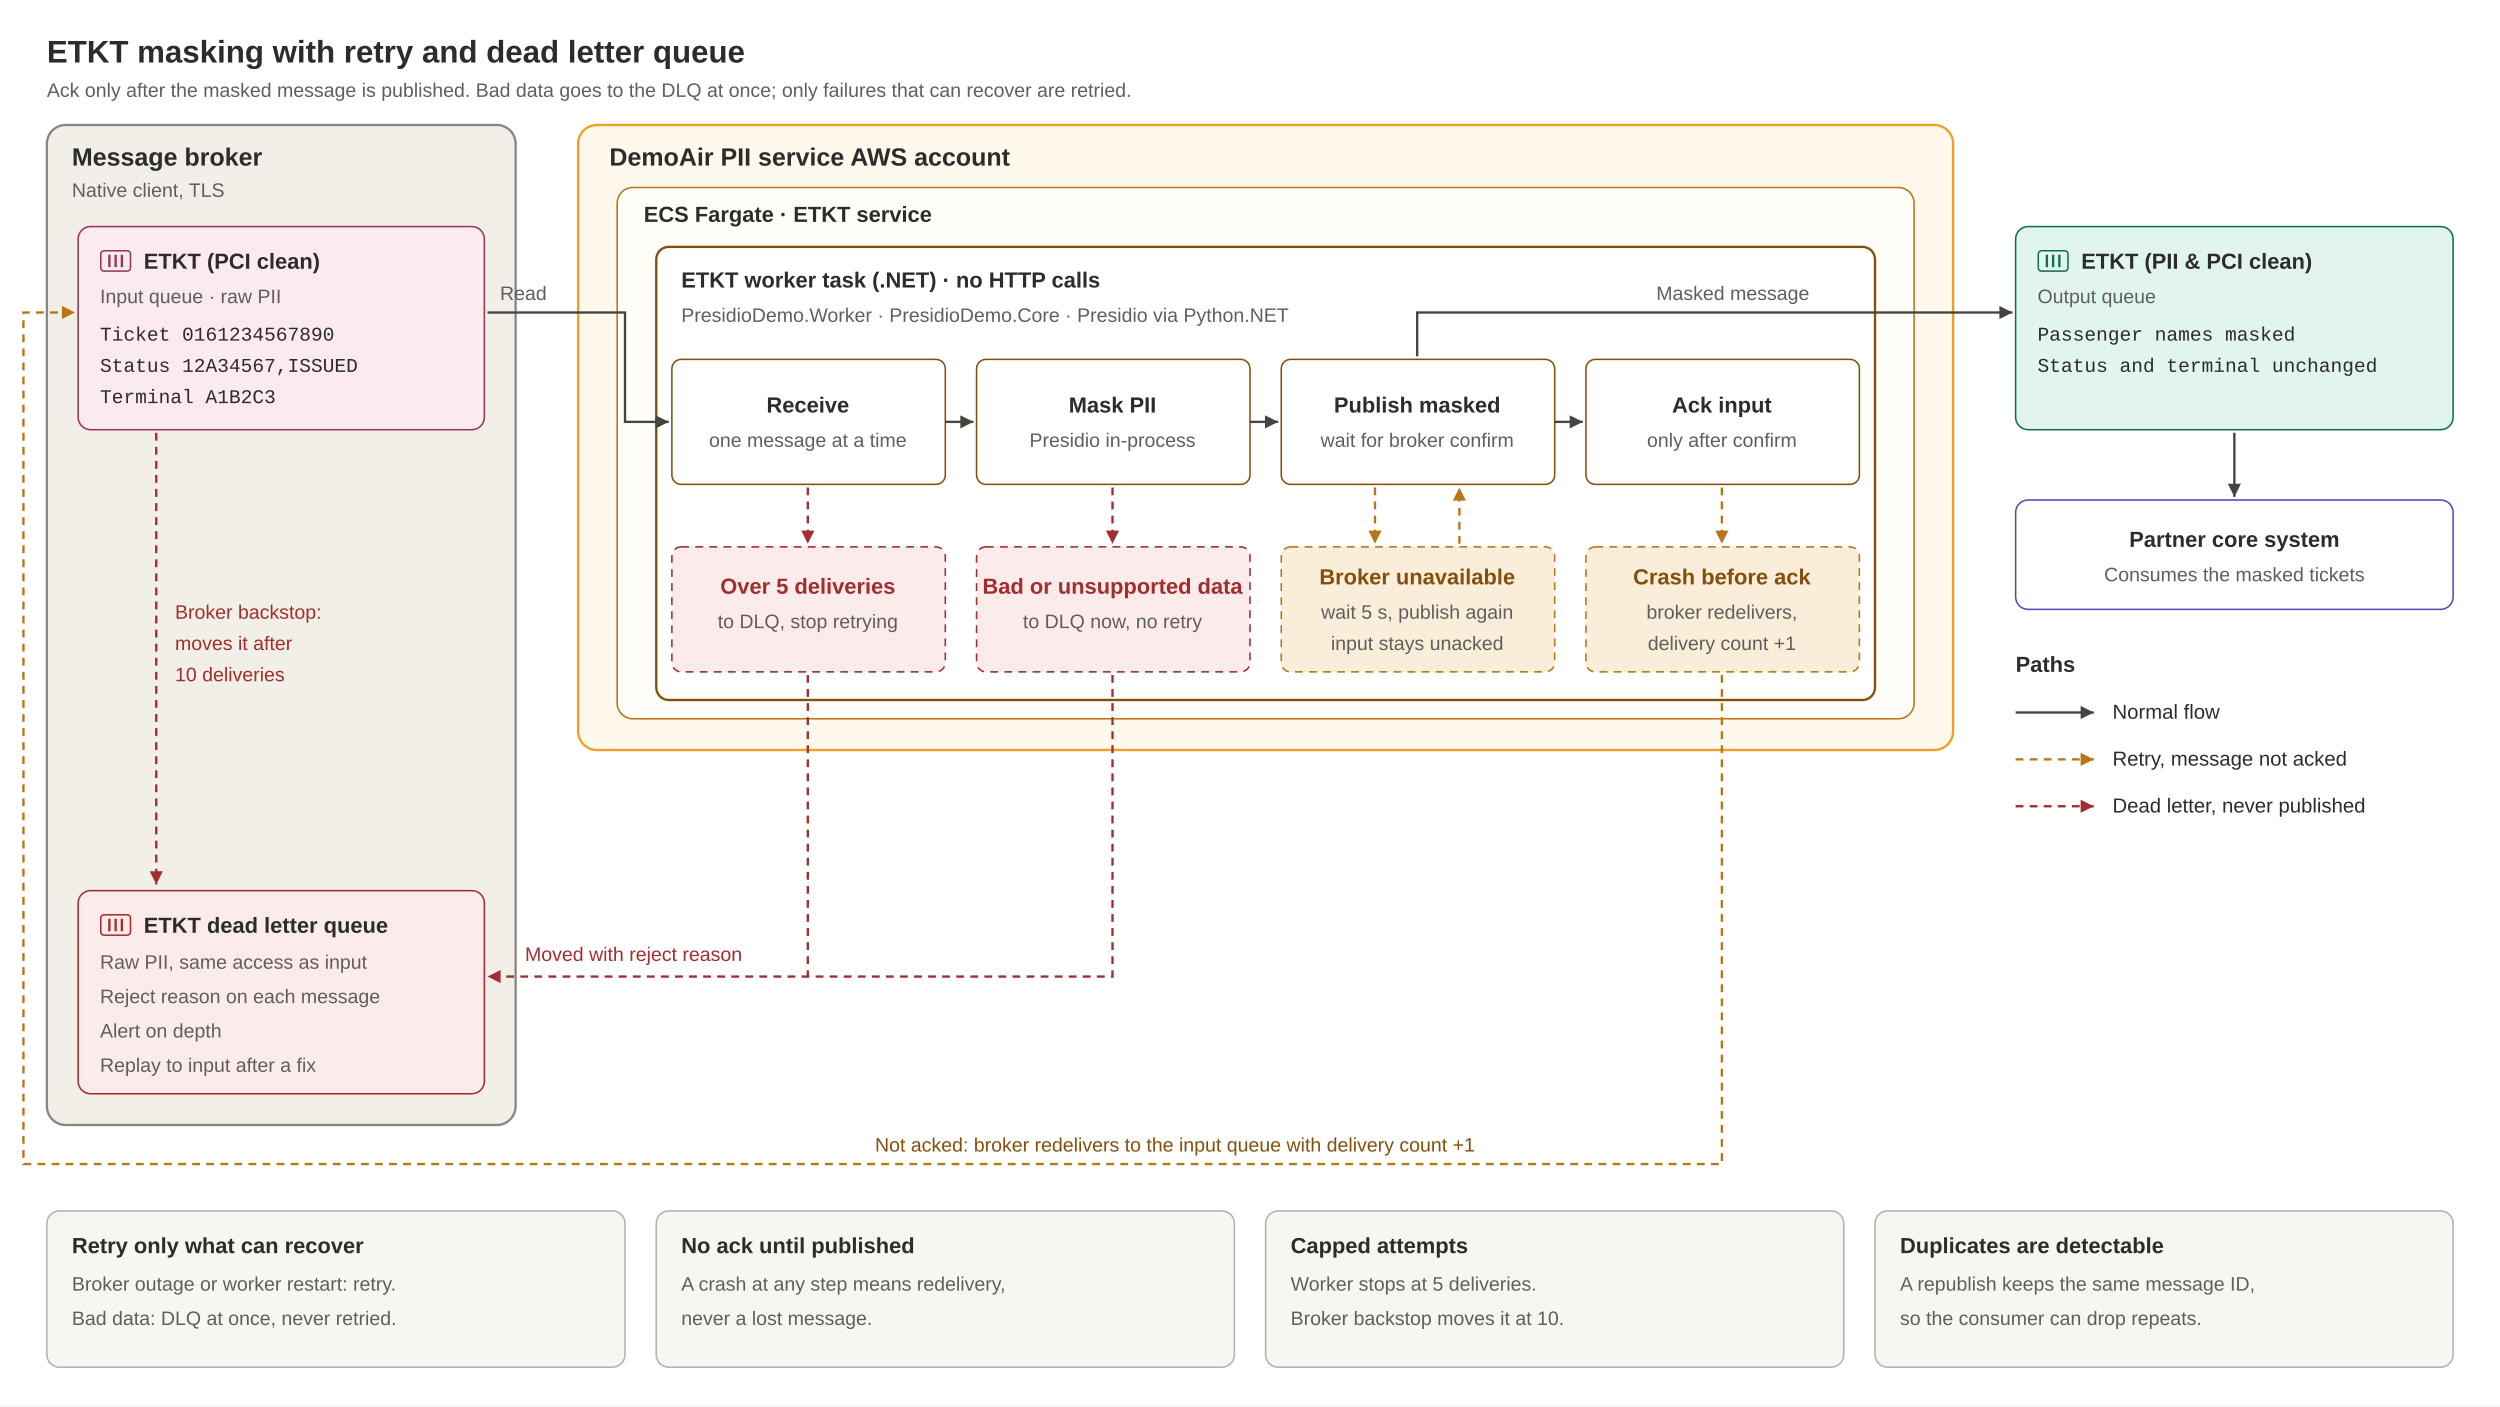
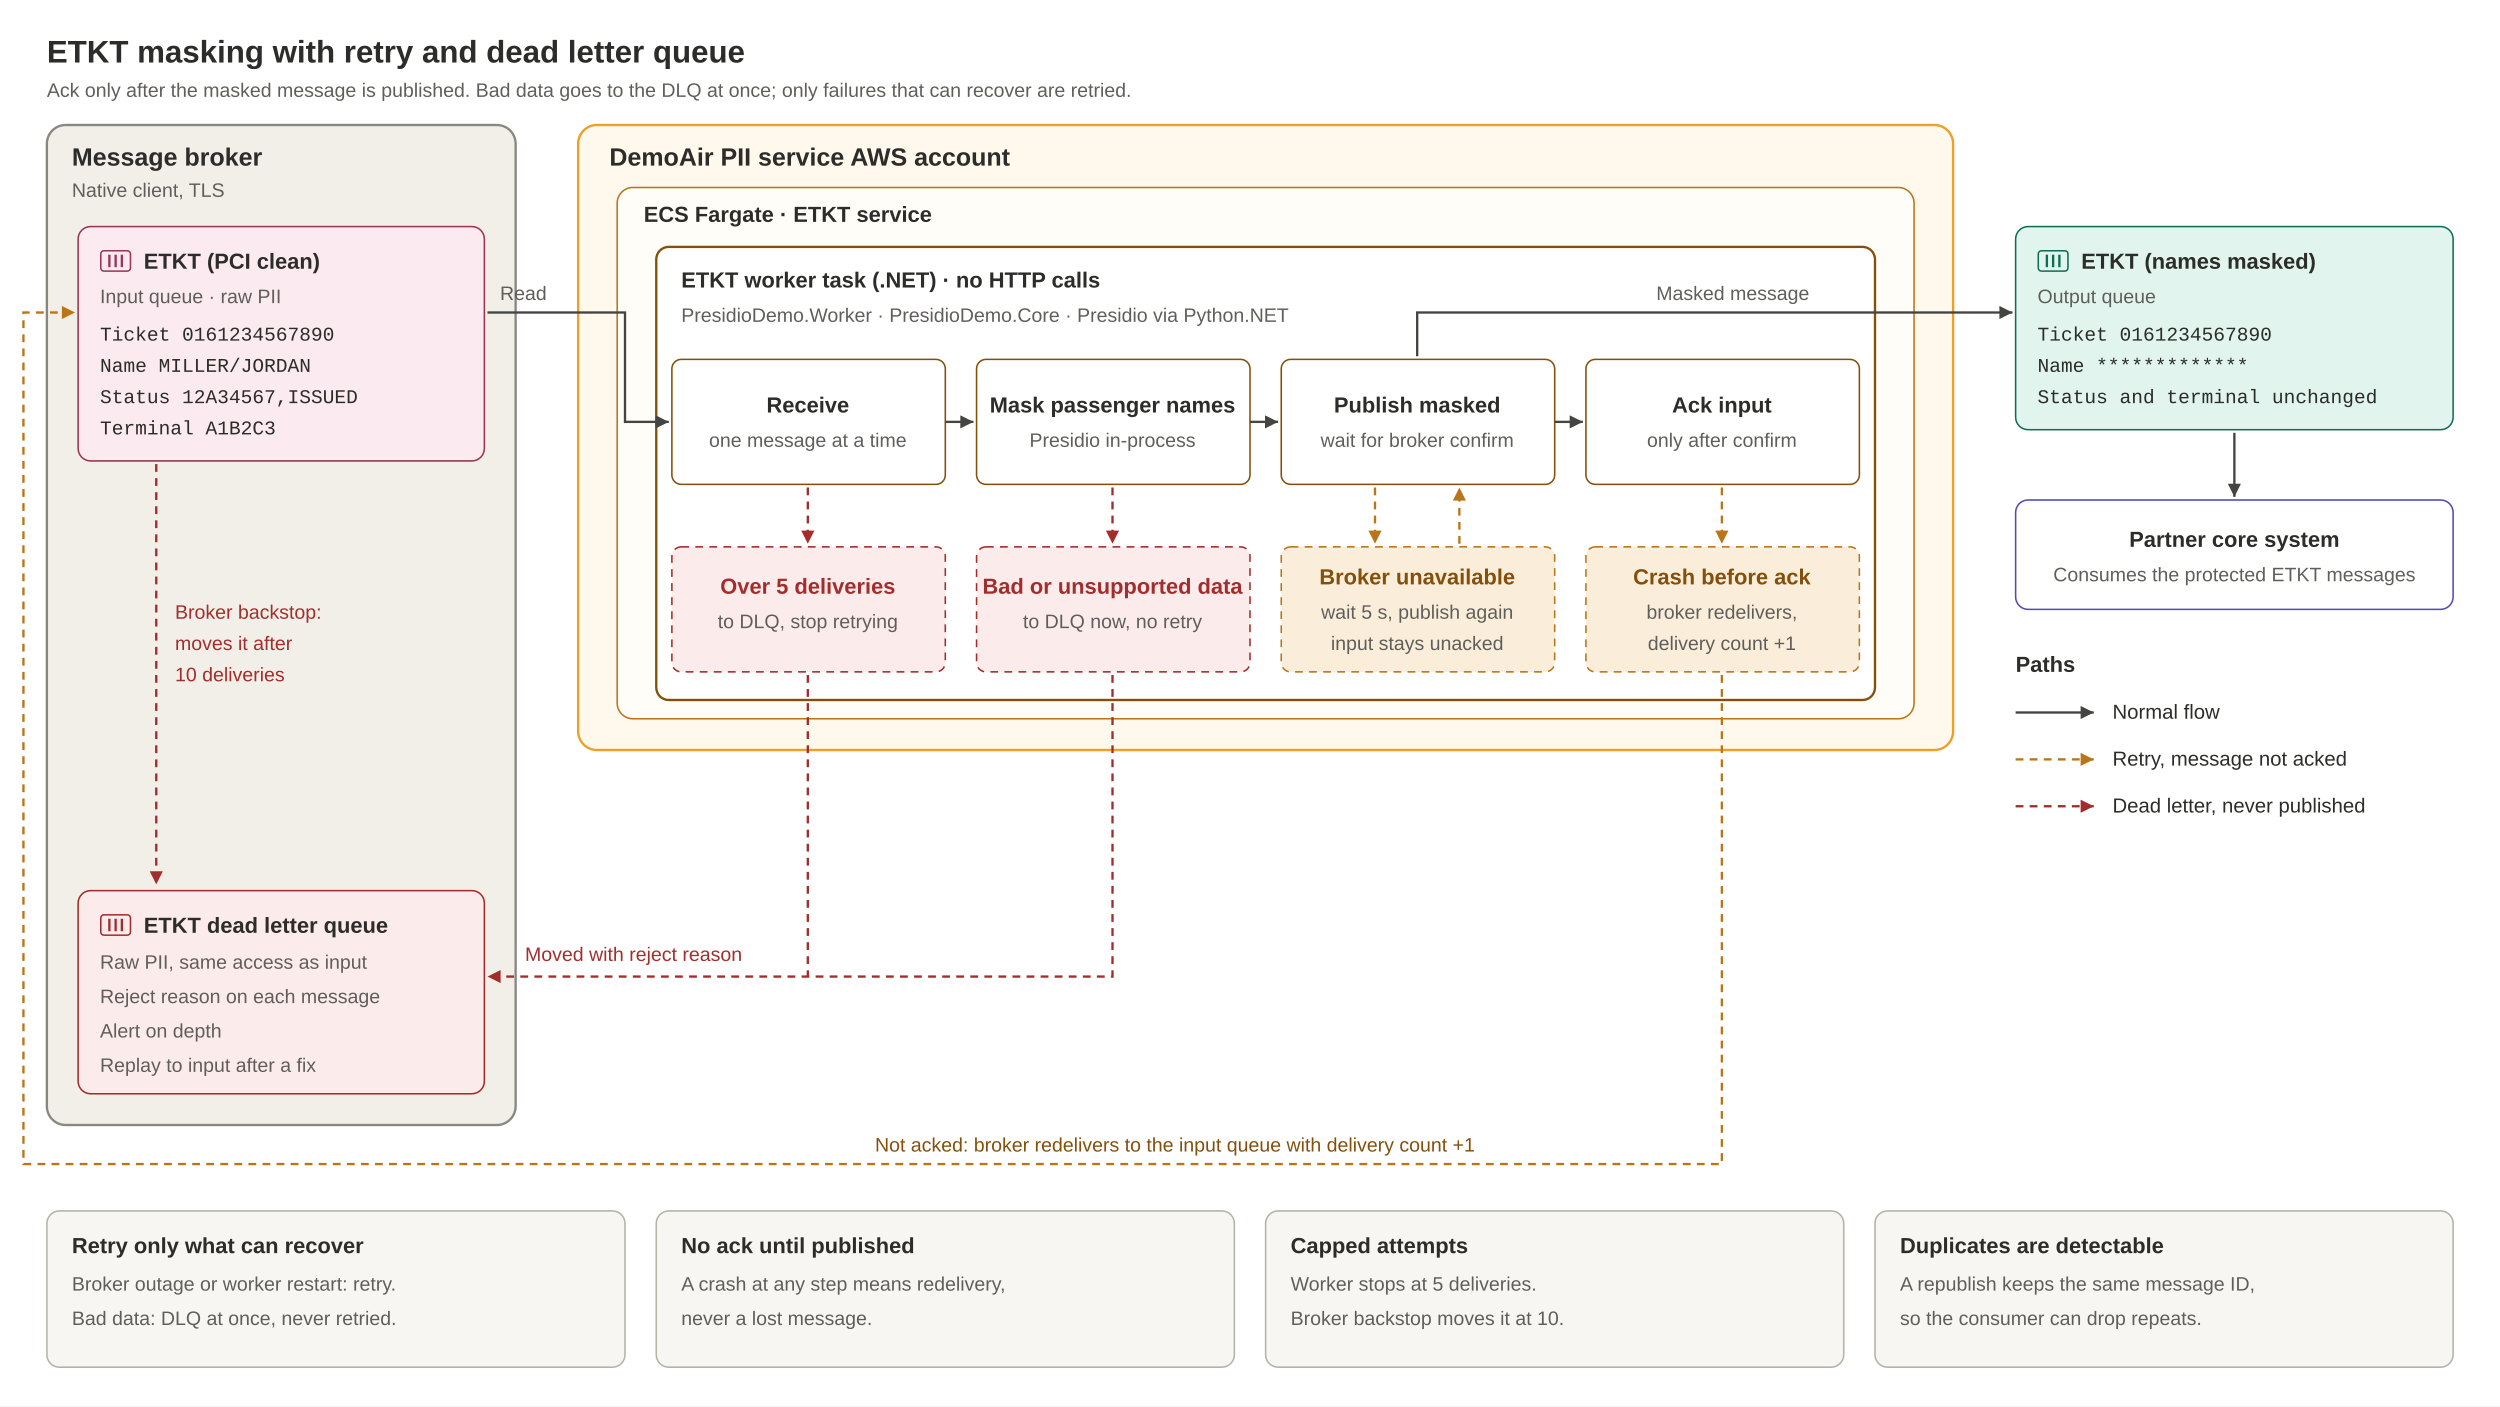
<svg xmlns="http://www.w3.org/2000/svg" viewBox="0 0 1600 900" role="img" aria-labelledby="title desc">
  <defs>
    <marker id="a" viewBox="0 0 10 10" refX="9" refY="5" markerWidth="7" markerHeight="7" orient="auto-start-reverse">
      <path d="M1 1L9 5L1 9z" fill="#444441" />
    </marker>
    <marker id="r" viewBox="0 0 10 10" refX="9" refY="5" markerWidth="7" markerHeight="7" orient="auto-start-reverse">
      <path d="M1 1L9 5L1 9z" fill="#A32D2D" />
    </marker>
    <marker id="y" viewBox="0 0 10 10" refX="9" refY="5" markerWidth="7" markerHeight="7" orient="auto-start-reverse">
      <path d="M1 1L9 5L1 9z" fill="#BA7517" />
    </marker>
    <symbol id="q" viewBox="0 0 20 14">
      <rect x="0.5" y="0.5" width="19" height="13" rx="2" fill="none" stroke="currentColor" />
      <path d="M6 3V11M10 3V11M14 3V11" stroke="currentColor" stroke-width="1.5" />
    </symbol>
    <style>
text{font-family:'Segoe UI',Arial,sans-serif;fill:#2C2C2A}
.h{font-size:16px;font-weight:600}
.t{font-size:14px;font-weight:600}
.s{font-size:13px}
.m{font-size:12.5px;fill:#5F5E5A}
.d{font-size:12.5px;font-family:Consolas,'Courier New',monospace;fill:#2C2C2A}
.ln{fill:none;stroke:#444441;stroke-width:1.5}
.dl{fill:none;stroke:#A32D2D;stroke-width:1.5;stroke-dasharray:5 4}
.rl{fill:none;stroke:#BA7517;stroke-width:1.5;stroke-dasharray:5 4}
.iq rect{fill:#FBEAF0;stroke:#993556}.iq{color:#993556}
.dq rect{fill:#FCEBEB;stroke:#A32D2D}.dq{color:#A32D2D}
.cq rect{fill:#E1F5EE;stroke:#0F6E56}.cq{color:#0F6E56}
.st rect{fill:#FFFFFF;stroke:#854F0B}
.fx rect{fill:#FCEBEB;stroke:#A32D2D;stroke-dasharray:5 4}
.rt rect{fill:#FAEEDA;stroke:#BA7517;stroke-dasharray:5 4}
.cd rect{fill:#F7F6F2;stroke:#B4B2A9}
</style>
  </defs>
  <rect width="1600" height="900" fill="#FFFFFF" />
  <text class="h" x="30" y="40" style="font-size:20px">ETKT masking with retry and dead letter queue</text>
  <text class="m" x="30" y="62">Ack only after the masked message is published. Bad data goes to the DLQ at once; only failures that can recover are retried.</text>
  <rect x="30" y="80" width="300" height="640" rx="12" fill="#F1EFE8" stroke="#888780" stroke-width="1.5" />
  <text class="h" x="46" y="106">Message broker</text>
  <text class="m" x="46" y="126">Native client, TLS</text>
  <g class="iq">
-     <rect x="50" y="145" width="260" height="130" rx="8" />
+     <rect x="50" y="145" width="260" height="150" rx="8" />
    <use href="#q" x="64" y="160" width="20" height="14" />
    <text class="t" x="92" y="172">ETKT (PCI clean)</text>
    <text class="m" x="64" y="194">Input queue · raw PII</text>
    <text class="d" x="64" y="218">Ticket 0161234567890</text>
-     <text class="d" x="64" y="238">Status 12A34567,ISSUED</text>
-     <text class="d" x="64" y="258">Terminal A1B2C3</text>
+     <text class="d" x="64" y="238">Name MILLER/JORDAN</text>
+     <text class="d" x="64" y="258">Status 12A34567,ISSUED</text>
+     <text class="d" x="64" y="278">Terminal A1B2C3</text>
  </g>
  <g class="dq">
    <rect x="50" y="570" width="260" height="130" rx="8" />
    <use href="#q" x="64" y="585" width="20" height="14" />
    <text class="t" x="92" y="597">ETKT dead letter queue</text>
    <text class="m" x="64" y="620">Raw PII, same access as input</text>
    <text class="m" x="64" y="642">Reject reason on each message</text>
    <text class="m" x="64" y="664">Alert on depth</text>
    <text class="m" x="64" y="686">Replay to input after a fix</text>
  </g>
-   <path class="dl" d="M100 277V566" marker-end="url(#r)" />
+   <path class="dl" d="M100 297V566" marker-end="url(#r)" />
  <text class="m" x="112" y="396" style="fill:#A32D2D">Broker backstop:</text>
  <text class="m" x="112" y="416" style="fill:#A32D2D">moves it after</text>
  <text class="m" x="112" y="436" style="fill:#A32D2D">10 deliveries</text>
  <rect x="370" y="80" width="880" height="400" rx="12" fill="#FFF8EC" stroke="#EF9F27" stroke-width="1.5" />
  <text class="h" x="390" y="106">DemoAir PII service AWS account</text>
  <rect x="395" y="120" width="830" height="340" rx="10" fill="#FFFDF8" stroke="#BA7517" />
  <text class="t" x="412" y="142">ECS Fargate · ETKT service</text>
  <rect x="420" y="158" width="780" height="290" rx="8" fill="#FFFFFF" stroke="#854F0B" stroke-width="1.5" />
  <text class="t" x="436" y="184">ETKT worker task (.NET) · no HTTP calls</text>
  <text class="m" x="436" y="206">PresidioDemo.Worker · PresidioDemo.Core · Presidio via Python.NET</text>
  <g class="st">
    <rect x="430" y="230" width="175" height="80" rx="6" />
    <text class="t" x="517" y="264" text-anchor="middle">Receive</text>
    <text class="m" x="517" y="286" text-anchor="middle">one message at a time</text>
  </g>
  <g class="st">
    <rect x="625" y="230" width="175" height="80" rx="6" />
-     <text class="t" x="712" y="264" text-anchor="middle">Mask PII</text>
+     <text class="t" x="712" y="264" text-anchor="middle">Mask passenger names</text>
    <text class="m" x="712" y="286" text-anchor="middle">Presidio in-process</text>
  </g>
  <g class="st">
    <rect x="820" y="230" width="175" height="80" rx="6" />
    <text class="t" x="907" y="264" text-anchor="middle">Publish masked</text>
    <text class="m" x="907" y="286" text-anchor="middle">wait for broker confirm</text>
  </g>
  <g class="st">
    <rect x="1015" y="230" width="175" height="80" rx="6" />
    <text class="t" x="1102" y="264" text-anchor="middle">Ack input</text>
    <text class="m" x="1102" y="286" text-anchor="middle">only after confirm</text>
  </g>
  <path class="ln" d="M605 270H623" marker-end="url(#a)" />
  <path class="ln" d="M800 270H818" marker-end="url(#a)" />
  <path class="ln" d="M995 270H1013" marker-end="url(#a)" />
  <g class="fx">
    <rect x="430" y="350" width="175" height="80" rx="6" />
    <text class="t" x="517" y="380" text-anchor="middle" style="fill:#A32D2D">Over 5 deliveries</text>
    <text class="m" x="517" y="402" text-anchor="middle">to DLQ, stop retrying</text>
  </g>
  <g class="fx">
    <rect x="625" y="350" width="175" height="80" rx="6" />
    <text class="t" x="712" y="380" text-anchor="middle" style="fill:#A32D2D">Bad or unsupported data</text>
    <text class="m" x="712" y="402" text-anchor="middle">to DLQ now, no retry</text>
  </g>
  <g class="rt">
    <rect x="820" y="350" width="175" height="80" rx="6" />
    <text class="t" x="907" y="374" text-anchor="middle" style="fill:#854F0B">Broker unavailable</text>
    <text class="m" x="907" y="396" text-anchor="middle">wait 5 s, publish again</text>
    <text class="m" x="907" y="416" text-anchor="middle">input stays unacked</text>
  </g>
  <g class="rt">
    <rect x="1015" y="350" width="175" height="80" rx="6" />
    <text class="t" x="1102" y="374" text-anchor="middle" style="fill:#854F0B">Crash before ack</text>
    <text class="m" x="1102" y="396" text-anchor="middle">broker redelivers,</text>
    <text class="m" x="1102" y="416" text-anchor="middle">delivery count +1</text>
  </g>
  <path class="dl" d="M517 312V348" marker-end="url(#r)" />
  <path class="dl" d="M712 312V348" marker-end="url(#r)" />
  <path class="rl" d="M880 312V348" marker-end="url(#y)" />
  <path class="rl" d="M934 348V312" marker-end="url(#y)" />
  <path class="rl" d="M1102 312V348" marker-end="url(#y)" />
  <path class="ln" d="M312 200H400V270H428" marker-end="url(#a)" />
  <text class="m" x="320" y="192">Read</text>
  <path class="ln" d="M907 228V200H1288" marker-end="url(#a)" />
  <text class="m" x="1060" y="192">Masked message</text>
  <path class="dl" d="M517 432V625" />
  <path class="dl" d="M712 432V625H312" marker-end="url(#r)" />
  <text class="m" x="336" y="615" style="fill:#A32D2D">Moved with reject reason</text>
  <path class="rl" d="M1102 432V745H15V200H48" marker-end="url(#y)" />
  <text class="m" x="560" y="737" style="fill:#854F0B">Not acked: broker redelivers to the input queue with delivery count +1</text>
  <g class="cq">
    <rect x="1290" y="145" width="280" height="130" rx="8" />
    <use href="#q" x="1304" y="160" width="20" height="14" />
-     <text class="t" x="1332" y="172">ETKT (PII &amp; PCI clean)</text>
+     <text class="t" x="1332" y="172">ETKT (names masked)</text>
    <text class="m" x="1304" y="194">Output queue</text>
-     <text class="d" x="1304" y="218">Passenger names masked</text>
-     <text class="d" x="1304" y="238">Status and terminal unchanged</text>
+     <text class="d" x="1304" y="218">Ticket 0161234567890</text>
+     <text class="d" x="1304" y="238">Name *************</text>
+     <text class="d" x="1304" y="258">Status and terminal unchanged</text>
  </g>
  <g class="st">
    <rect x="1290" y="320" width="280" height="70" rx="8" style="stroke:#534AB7" />
    <text class="t" x="1430" y="350" text-anchor="middle">Partner core system</text>
-     <text class="m" x="1430" y="372" text-anchor="middle">Consumes the masked tickets</text>
+     <text class="m" x="1430" y="372" text-anchor="middle">Consumes the protected ETKT messages</text>
  </g>
  <path class="ln" d="M1430 277V318" marker-end="url(#a)" />
  <text class="t" x="1290" y="430">Paths</text>
  <path class="ln" d="M1290 456H1340" marker-end="url(#a)" />
  <text class="s" x="1352" y="460">Normal flow</text>
  <path class="rl" d="M1290 486H1340" marker-end="url(#y)" />
  <text class="s" x="1352" y="490">Retry, message not acked</text>
  <path class="dl" d="M1290 516H1340" marker-end="url(#r)" />
  <text class="s" x="1352" y="520">Dead letter, never published</text>
  <g class="cd">
    <rect x="30" y="775" width="370" height="100" rx="8" />
    <text class="t" x="46" y="802">Retry only what can recover</text>
    <text class="m" x="46" y="826">Broker outage or worker restart: retry.</text>
    <text class="m" x="46" y="848">Bad data: DLQ at once, never retried.</text>
  </g>
  <g class="cd">
    <rect x="420" y="775" width="370" height="100" rx="8" />
    <text class="t" x="436" y="802">No ack until published</text>
    <text class="m" x="436" y="826">A crash at any step means redelivery,</text>
    <text class="m" x="436" y="848">never a lost message.</text>
  </g>
  <g class="cd">
    <rect x="810" y="775" width="370" height="100" rx="8" />
    <text class="t" x="826" y="802">Capped attempts</text>
    <text class="m" x="826" y="826">Worker stops at 5 deliveries.</text>
    <text class="m" x="826" y="848">Broker backstop moves it at 10.</text>
  </g>
  <g class="cd">
    <rect x="1200" y="775" width="370" height="100" rx="8" />
    <text class="t" x="1216" y="802">Duplicates are detectable</text>
    <text class="m" x="1216" y="826">A republish keeps the same message ID,</text>
    <text class="m" x="1216" y="848">so the consumer can drop repeats.</text>
  </g>
</svg>
